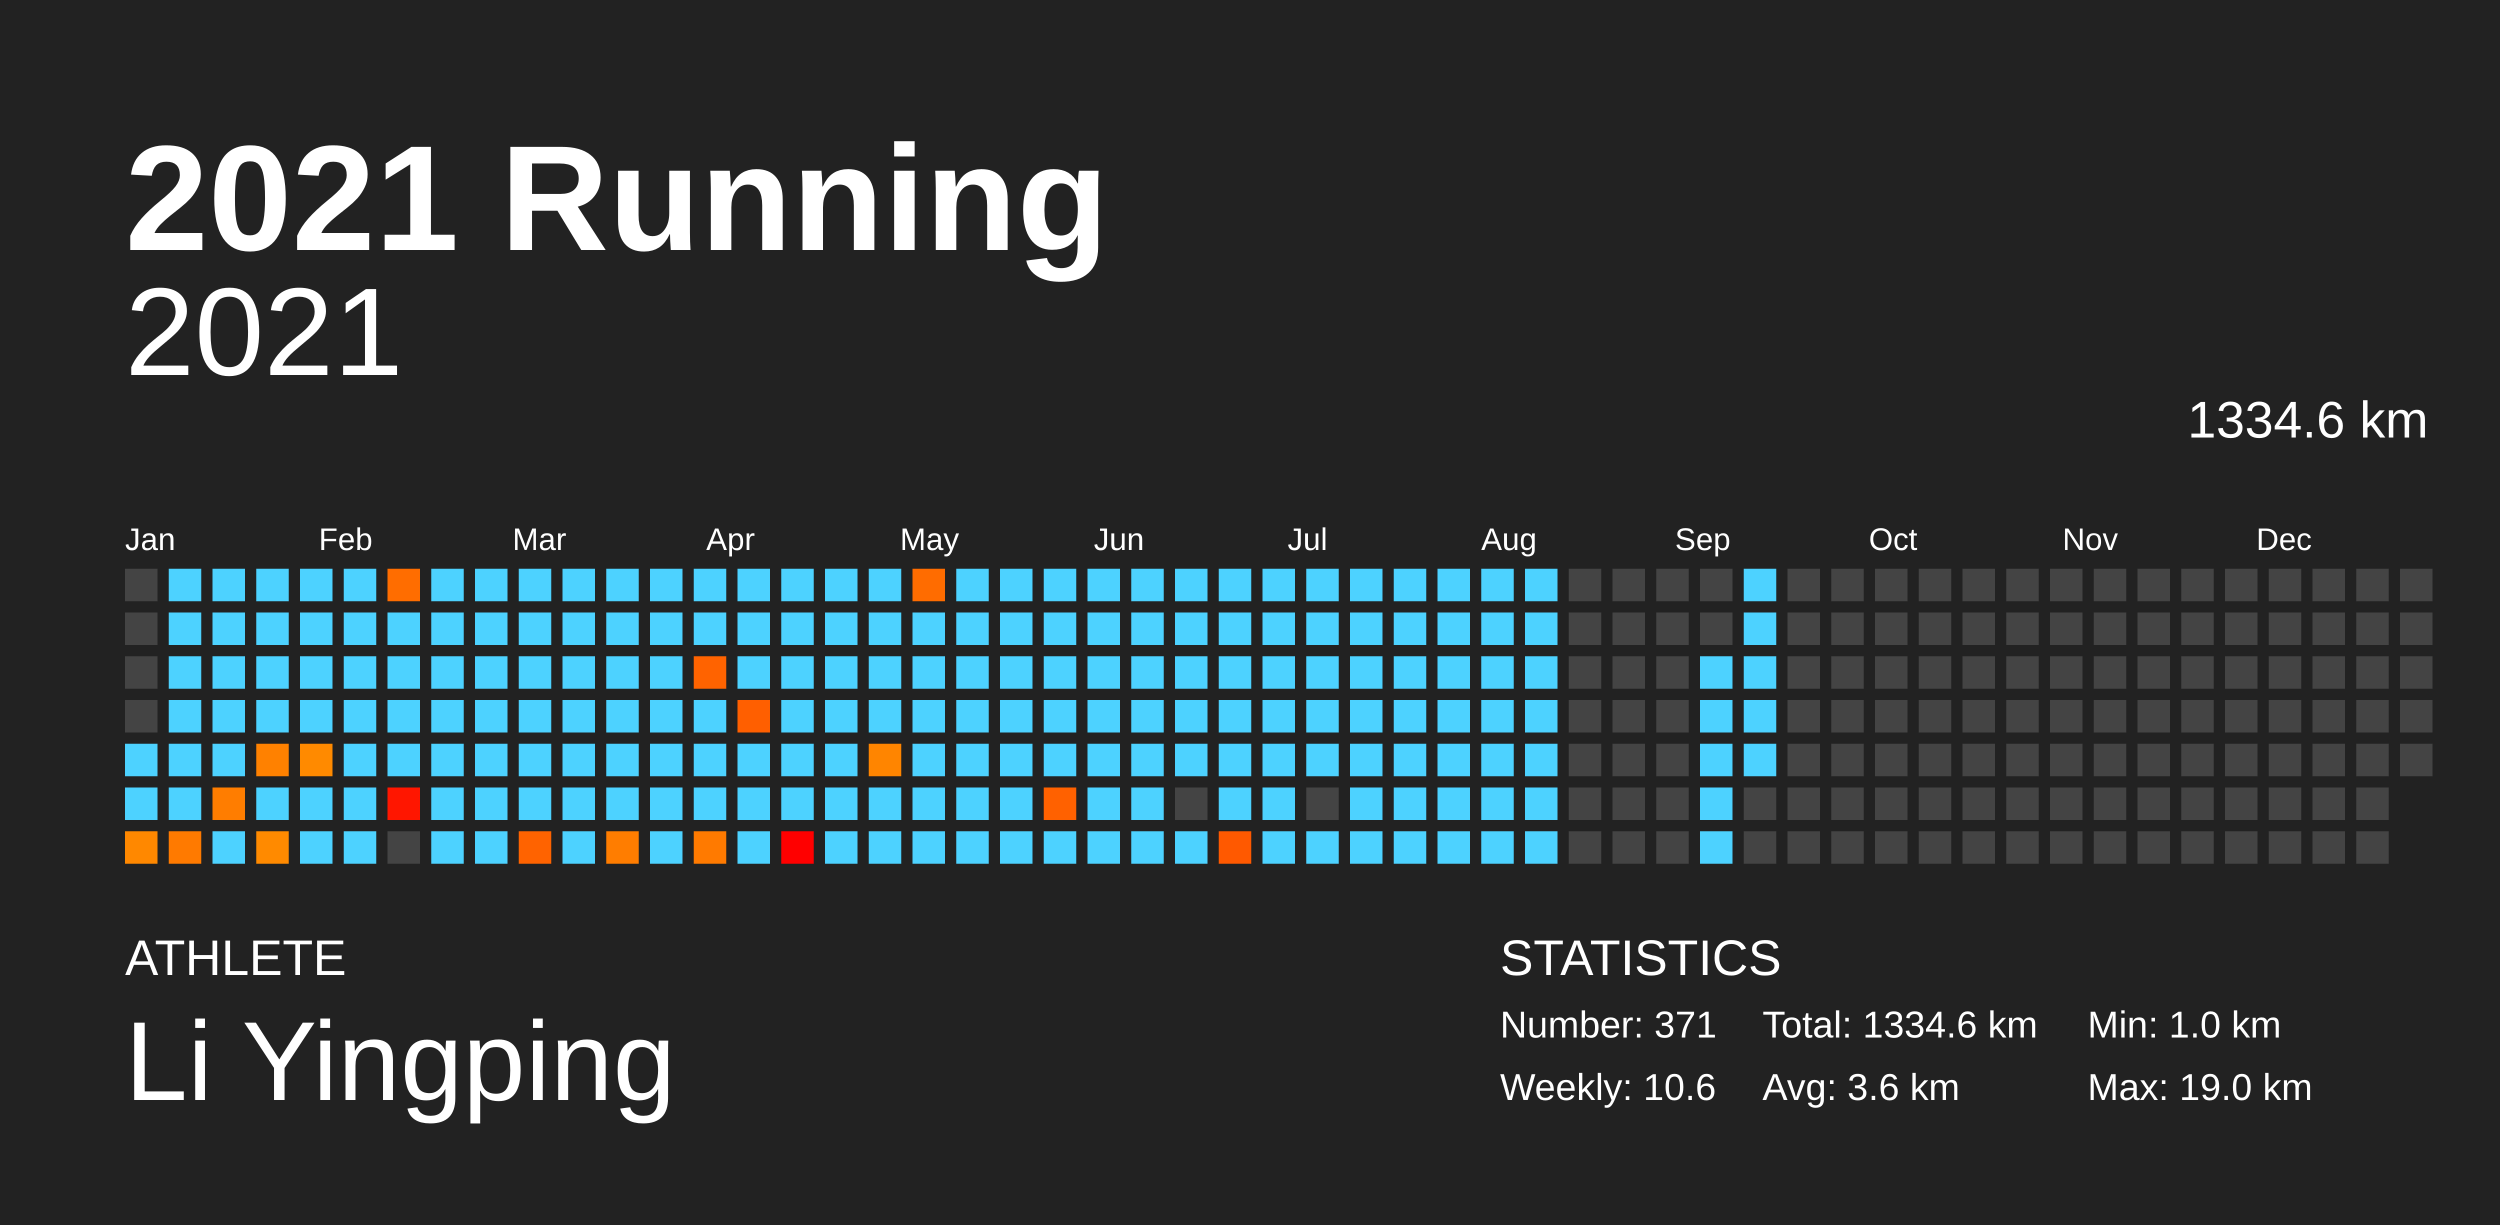
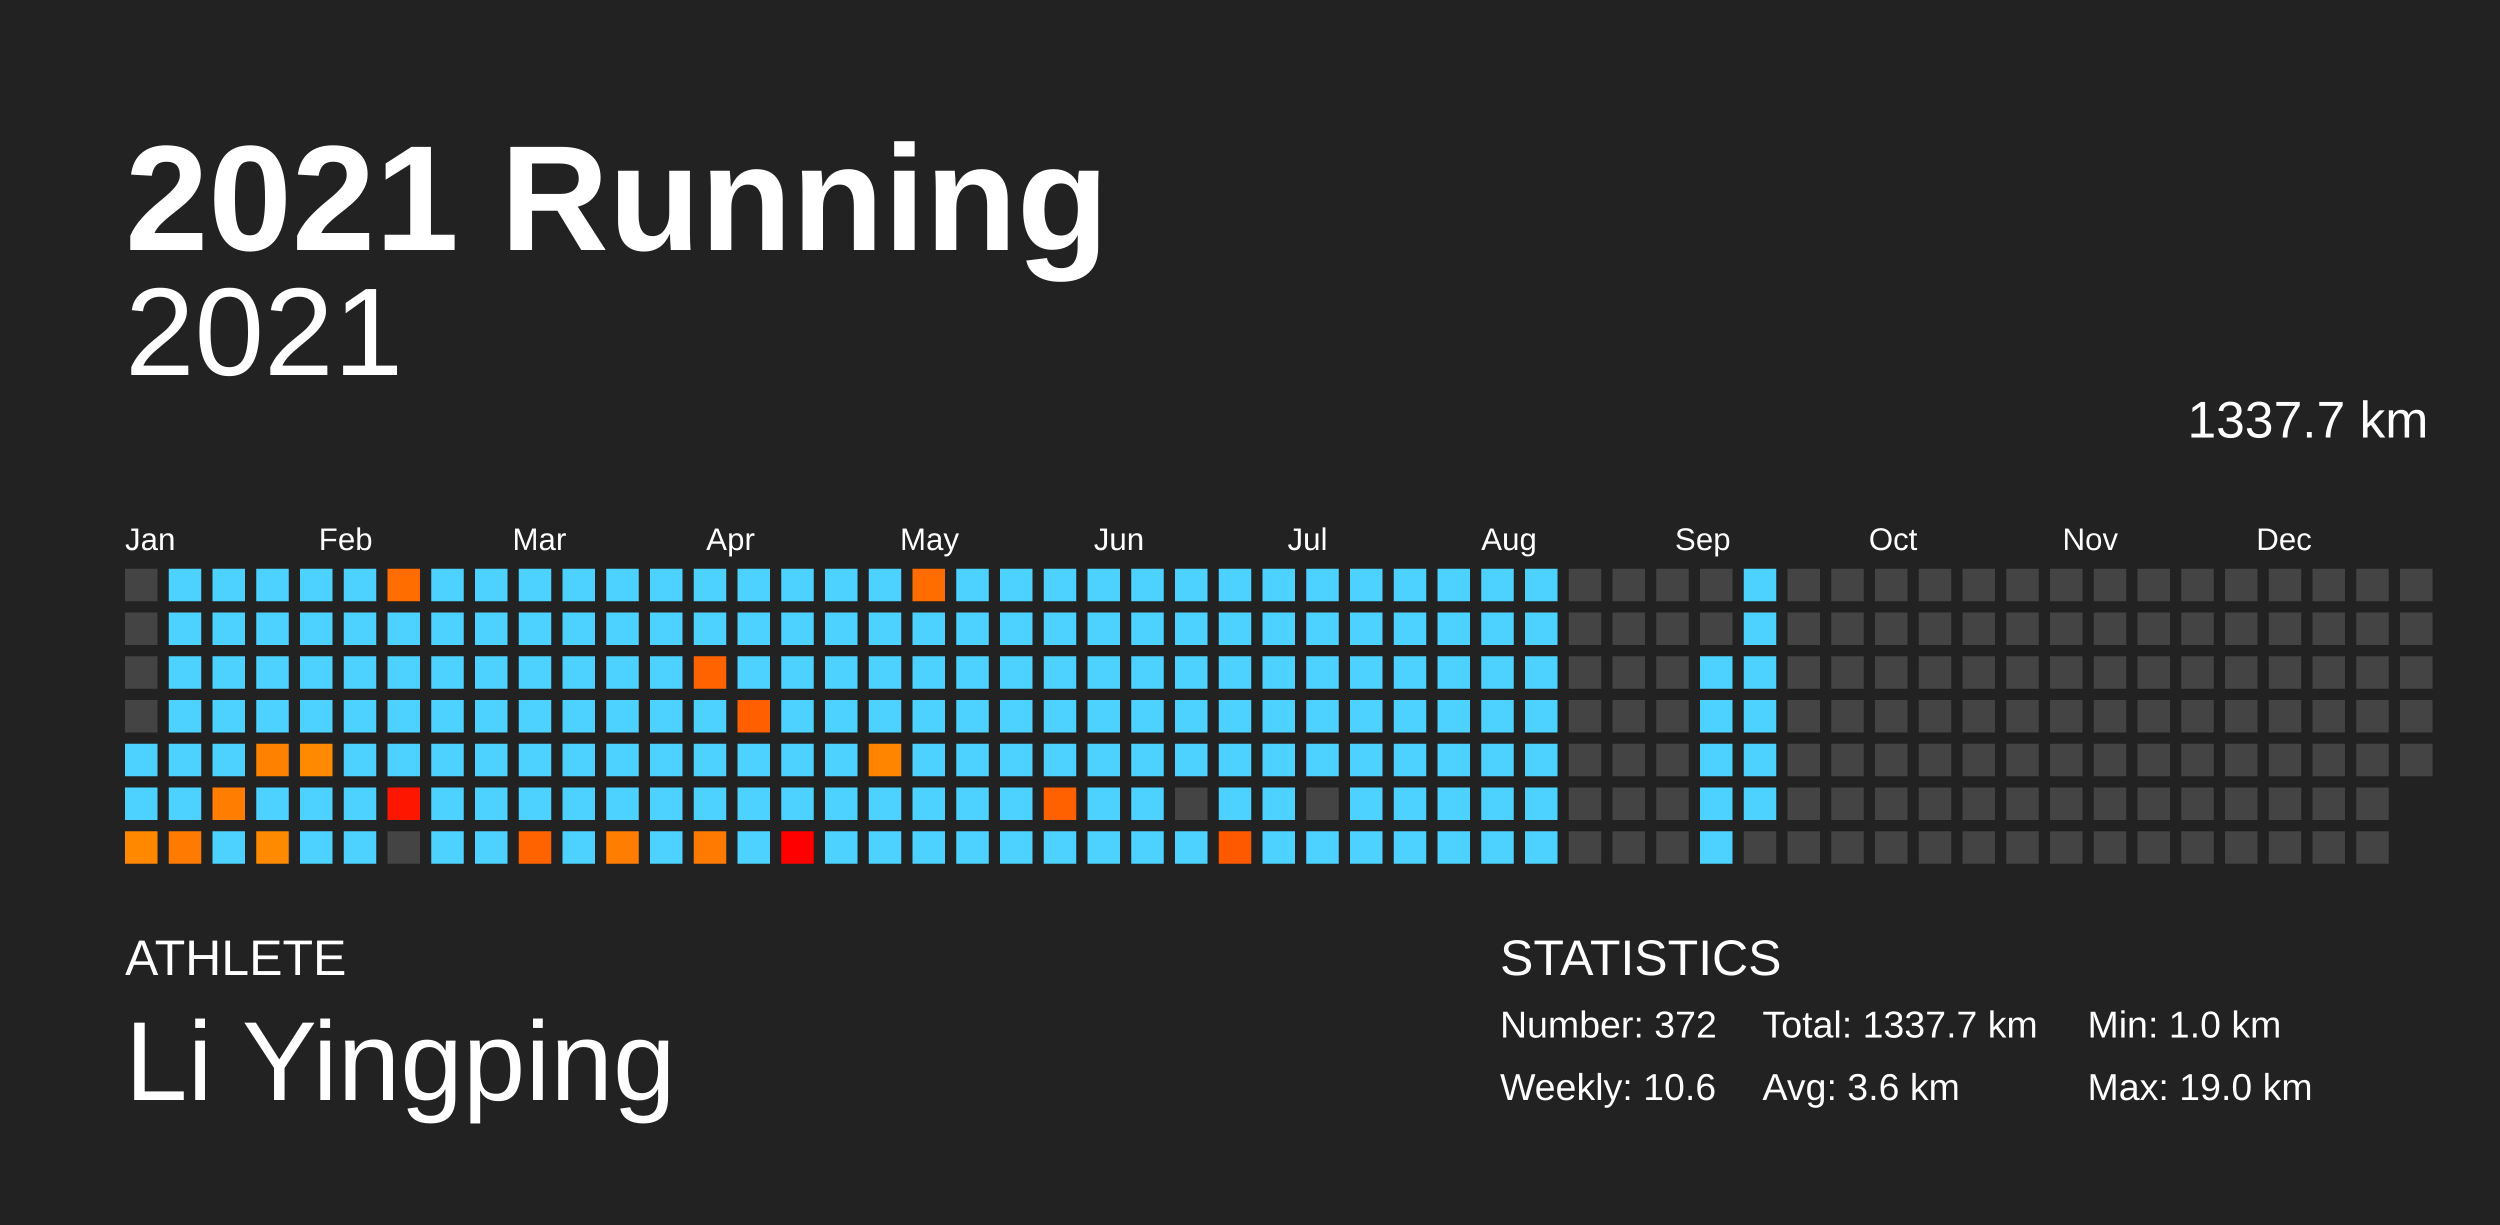
<svg xmlns="http://www.w3.org/2000/svg" baseProfile="full" height="98mm" version="1.1" viewBox="0,0,200,98" width="200mm">
  <defs />
  <rect fill="#222222" height="98" width="200" x="0" y="0" />
  <text fill="#FFFFFF" style="font-size:12px; font-family:Arial; font-weight:bold;" x="10" y="20">2021 Running</text>
  <text fill="#FFFFFF" style="font-size:4px; font-family:Arial" x="10" y="78">ATHLETE</text>
  <text fill="#FFFFFF" style="font-size:9px; font-family:Arial" x="10" y="88">Li Yingping</text>
  <text fill="#FFFFFF" style="font-size:4px; font-family:Arial" x="120" y="78">STATISTICS</text>
-   <text fill="#FFFFFF" style="font-size:3px; font-family:Arial" x="120" y="83">Number: 371</text>
+   <text fill="#FFFFFF" style="font-size:3px; font-family:Arial" x="120" y="83">Number: 372</text>
  <text fill="#FFFFFF" style="font-size:3px; font-family:Arial" x="120" y="88">Weekly: 10.6</text>
-   <text fill="#FFFFFF" style="font-size:3px; font-family:Arial" x="141" y="83">Total: 1334.6 km</text>
+   <text fill="#FFFFFF" style="font-size:3px; font-family:Arial" x="141" y="83">Total: 1337.7 km</text>
  <text fill="#FFFFFF" style="font-size:3px; font-family:Arial" x="141" y="88">Avg: 3.6 km</text>
  <text fill="#FFFFFF" style="font-size:3px; font-family:Arial" x="167" y="83">Min: 1.0 km</text>
  <text fill="#FFFFFF" style="font-size:3px; font-family:Arial" x="167" y="88">Max: 19.0 km</text>
  <text alignment-baseline="hanging" fill="#FFFFFF" style="font-size:10.0px; font-family:Arial;" x="10" y="30">2021</text>
-   <text alignment-baseline="hanging" fill="#FFFFFF" style="font-size:4.125px; font-family:Arial;" x="175" y="35">1334.6 km</text>
+   <text alignment-baseline="hanging" fill="#FFFFFF" style="font-size:4.125px; font-family:Arial;" x="175" y="35">1337.7 km</text>
  <text fill="#FFFFFF" style="font-size:2.5px; font-family:Arial" x="10.0" y="44">Jan</text>
  <text fill="#FFFFFF" style="font-size:2.5px; font-family:Arial" x="25.5" y="44">Feb</text>
  <text fill="#FFFFFF" style="font-size:2.5px; font-family:Arial" x="41.0" y="44">Mar</text>
  <text fill="#FFFFFF" style="font-size:2.5px; font-family:Arial" x="56.5" y="44">Apr</text>
  <text fill="#FFFFFF" style="font-size:2.5px; font-family:Arial" x="72.0" y="44">May</text>
  <text fill="#FFFFFF" style="font-size:2.5px; font-family:Arial" x="87.5" y="44">Jun</text>
  <text fill="#FFFFFF" style="font-size:2.5px; font-family:Arial" x="103.0" y="44">Jul</text>
  <text fill="#FFFFFF" style="font-size:2.5px; font-family:Arial" x="118.5" y="44">Aug</text>
  <text fill="#FFFFFF" style="font-size:2.5px; font-family:Arial" x="134.0" y="44">Sep</text>
  <text fill="#FFFFFF" style="font-size:2.5px; font-family:Arial" x="149.5" y="44">Oct</text>
  <text fill="#FFFFFF" style="font-size:2.5px; font-family:Arial" x="165.0" y="44">Nov</text>
  <text fill="#FFFFFF" style="font-size:2.5px; font-family:Arial" x="180.5" y="44">Dec</text>
  <rect fill="#444444" height="2.6" width="2.6" x="10.0" y="45.5" />
  <rect fill="#444444" height="2.6" width="2.6" x="10.0" y="49.0" />
  <rect fill="#444444" height="2.6" width="2.6" x="10.0" y="52.5" />
  <rect fill="#444444" height="2.6" width="2.6" x="10.0" y="56.0" />
  <rect fill="#4dd2ff" height="2.6" width="2.6" x="10.0" y="59.5" />
  <rect fill="#4dd2ff" height="2.6" width="2.6" x="10.0" y="63.0" />
  <rect fill="#ff8800" height="2.6" width="2.6" x="10.0" y="66.5" />
  <rect fill="#4dd2ff" height="2.6" width="2.6" x="13.5" y="45.5" />
  <rect fill="#4dd2ff" height="2.6" width="2.6" x="13.5" y="49.0" />
  <rect fill="#4dd2ff" height="2.6" width="2.6" x="13.5" y="52.5" />
  <rect fill="#4dd2ff" height="2.6" width="2.6" x="13.5" y="56.0" />
  <rect fill="#4dd2ff" height="2.6" width="2.6" x="13.5" y="59.5" />
  <rect fill="#4dd2ff" height="2.6" width="2.6" x="13.5" y="63.0" />
  <rect fill="#ff7a00" height="2.6" width="2.6" x="13.5" y="66.5" />
  <rect fill="#4dd2ff" height="2.6" width="2.6" x="17.0" y="45.5" />
  <rect fill="#4dd2ff" height="2.6" width="2.6" x="17.0" y="49.0" />
  <rect fill="#4dd2ff" height="2.6" width="2.6" x="17.0" y="52.5" />
  <rect fill="#4dd2ff" height="2.6" width="2.6" x="17.0" y="56.0" />
  <rect fill="#4dd2ff" height="2.6" width="2.6" x="17.0" y="59.5" />
  <rect fill="#ff7d00" height="2.6" width="2.6" x="17.0" y="63.0" />
  <rect fill="#4dd2ff" height="2.6" width="2.6" x="17.0" y="66.5" />
  <rect fill="#4dd2ff" height="2.6" width="2.6" x="20.5" y="45.5" />
  <rect fill="#4dd2ff" height="2.6" width="2.6" x="20.5" y="49.0" />
  <rect fill="#4dd2ff" height="2.6" width="2.6" x="20.5" y="52.5" />
  <rect fill="#4dd2ff" height="2.6" width="2.6" x="20.5" y="56.0" />
  <rect fill="#ff8100" height="2.6" width="2.6" x="20.5" y="59.5" />
  <rect fill="#4dd2ff" height="2.6" width="2.6" x="20.5" y="63.0" />
  <rect fill="#ff8a00" height="2.6" width="2.6" x="20.5" y="66.5" />
  <rect fill="#4dd2ff" height="2.6" width="2.6" x="24.0" y="45.5" />
  <rect fill="#4dd2ff" height="2.6" width="2.6" x="24.0" y="49.0" />
  <rect fill="#4dd2ff" height="2.6" width="2.6" x="24.0" y="52.5" />
  <rect fill="#4dd2ff" height="2.6" width="2.6" x="24.0" y="56.0" />
  <rect fill="#ff8a00" height="2.6" width="2.6" x="24.0" y="59.5" />
  <rect fill="#4dd2ff" height="2.6" width="2.6" x="24.0" y="63.0" />
  <rect fill="#4dd2ff" height="2.6" width="2.6" x="24.0" y="66.5" />
  <rect fill="#4dd2ff" height="2.6" width="2.6" x="27.5" y="45.5" />
  <rect fill="#4dd2ff" height="2.6" width="2.6" x="27.5" y="49.0" />
  <rect fill="#4dd2ff" height="2.6" width="2.6" x="27.5" y="52.5" />
  <rect fill="#4dd2ff" height="2.6" width="2.6" x="27.5" y="56.0" />
  <rect fill="#4dd2ff" height="2.6" width="2.6" x="27.5" y="59.5" />
  <rect fill="#4dd2ff" height="2.6" width="2.6" x="27.5" y="63.0" />
  <rect fill="#4dd2ff" height="2.6" width="2.6" x="27.5" y="66.5" />
  <rect fill="#ff6d00" height="2.6" width="2.6" x="31.0" y="45.5" />
  <rect fill="#4dd2ff" height="2.6" width="2.6" x="31.0" y="49.0" />
  <rect fill="#4dd2ff" height="2.6" width="2.6" x="31.0" y="52.5" />
  <rect fill="#4dd2ff" height="2.6" width="2.6" x="31.0" y="56.0" />
  <rect fill="#4dd2ff" height="2.6" width="2.6" x="31.0" y="59.5" />
  <rect fill="#ff1600" height="2.6" width="2.6" x="31.0" y="63.0" />
  <rect fill="#444444" height="2.6" width="2.6" x="31.0" y="66.5" />
  <rect fill="#4dd2ff" height="2.6" width="2.6" x="34.5" y="45.5" />
  <rect fill="#4dd2ff" height="2.6" width="2.6" x="34.5" y="49.0" />
  <rect fill="#4dd2ff" height="2.6" width="2.6" x="34.5" y="52.5" />
  <rect fill="#4dd2ff" height="2.6" width="2.6" x="34.5" y="56.0" />
  <rect fill="#4dd2ff" height="2.6" width="2.6" x="34.5" y="59.5" />
  <rect fill="#4dd2ff" height="2.6" width="2.6" x="34.5" y="63.0" />
  <rect fill="#4dd2ff" height="2.6" width="2.6" x="34.5" y="66.5" />
  <rect fill="#4dd2ff" height="2.6" width="2.6" x="38.0" y="45.5" />
  <rect fill="#4dd2ff" height="2.6" width="2.6" x="38.0" y="49.0" />
  <rect fill="#4dd2ff" height="2.6" width="2.6" x="38.0" y="52.5" />
  <rect fill="#4dd2ff" height="2.6" width="2.6" x="38.0" y="56.0" />
  <rect fill="#4dd2ff" height="2.6" width="2.6" x="38.0" y="59.5" />
  <rect fill="#4dd2ff" height="2.6" width="2.6" x="38.0" y="63.0" />
  <rect fill="#4dd2ff" height="2.6" width="2.6" x="38.0" y="66.5" />
  <rect fill="#4dd2ff" height="2.6" width="2.6" x="41.5" y="45.5" />
  <rect fill="#4dd2ff" height="2.6" width="2.6" x="41.5" y="49.0" />
  <rect fill="#4dd2ff" height="2.6" width="2.6" x="41.5" y="52.5" />
  <rect fill="#4dd2ff" height="2.6" width="2.6" x="41.5" y="56.0" />
  <rect fill="#4dd2ff" height="2.6" width="2.6" x="41.5" y="59.5" />
  <rect fill="#4dd2ff" height="2.6" width="2.6" x="41.5" y="63.0" />
  <rect fill="#ff6300" height="2.6" width="2.6" x="41.5" y="66.5" />
  <rect fill="#4dd2ff" height="2.6" width="2.6" x="45.0" y="45.5" />
  <rect fill="#4dd2ff" height="2.6" width="2.6" x="45.0" y="49.0" />
  <rect fill="#4dd2ff" height="2.6" width="2.6" x="45.0" y="52.5" />
  <rect fill="#4dd2ff" height="2.6" width="2.6" x="45.0" y="56.0" />
  <rect fill="#4dd2ff" height="2.6" width="2.6" x="45.0" y="59.5" />
  <rect fill="#4dd2ff" height="2.6" width="2.6" x="45.0" y="63.0" />
  <rect fill="#4dd2ff" height="2.6" width="2.6" x="45.0" y="66.5" />
  <rect fill="#4dd2ff" height="2.6" width="2.6" x="48.5" y="45.5" />
  <rect fill="#4dd2ff" height="2.6" width="2.6" x="48.5" y="49.0" />
  <rect fill="#4dd2ff" height="2.6" width="2.6" x="48.5" y="52.5" />
  <rect fill="#4dd2ff" height="2.6" width="2.6" x="48.5" y="56.0" />
  <rect fill="#4dd2ff" height="2.6" width="2.6" x="48.5" y="59.5" />
  <rect fill="#4dd2ff" height="2.6" width="2.6" x="48.5" y="63.0" />
  <rect fill="#ff7d00" height="2.6" width="2.6" x="48.5" y="66.5" />
  <rect fill="#4dd2ff" height="2.6" width="2.6" x="52.0" y="45.5" />
  <rect fill="#4dd2ff" height="2.6" width="2.6" x="52.0" y="49.0" />
  <rect fill="#4dd2ff" height="2.6" width="2.6" x="52.0" y="52.5" />
  <rect fill="#4dd2ff" height="2.6" width="2.6" x="52.0" y="56.0" />
  <rect fill="#4dd2ff" height="2.6" width="2.6" x="52.0" y="59.5" />
  <rect fill="#4dd2ff" height="2.6" width="2.6" x="52.0" y="63.0" />
  <rect fill="#4dd2ff" height="2.6" width="2.6" x="52.0" y="66.5" />
  <rect fill="#4dd2ff" height="2.6" width="2.6" x="55.5" y="45.5" />
  <rect fill="#4dd2ff" height="2.6" width="2.6" x="55.5" y="49.0" />
  <rect fill="#ff6300" height="2.6" width="2.6" x="55.5" y="52.5" />
  <rect fill="#4dd2ff" height="2.6" width="2.6" x="55.5" y="56.0" />
  <rect fill="#4dd2ff" height="2.6" width="2.6" x="55.5" y="59.5" />
  <rect fill="#4dd2ff" height="2.6" width="2.6" x="55.5" y="63.0" />
  <rect fill="#ff7a00" height="2.6" width="2.6" x="55.5" y="66.5" />
  <rect fill="#4dd2ff" height="2.6" width="2.6" x="59.0" y="45.5" />
  <rect fill="#4dd2ff" height="2.6" width="2.6" x="59.0" y="49.0" />
  <rect fill="#4dd2ff" height="2.6" width="2.6" x="59.0" y="52.5" />
  <rect fill="#ff5f00" height="2.6" width="2.6" x="59.0" y="56.0" />
  <rect fill="#4dd2ff" height="2.6" width="2.6" x="59.0" y="59.5" />
  <rect fill="#4dd2ff" height="2.6" width="2.6" x="59.0" y="63.0" />
  <rect fill="#4dd2ff" height="2.6" width="2.6" x="59.0" y="66.5" />
  <rect fill="#4dd2ff" height="2.6" width="2.6" x="62.5" y="45.5" />
  <rect fill="#4dd2ff" height="2.6" width="2.6" x="62.5" y="49.0" />
  <rect fill="#4dd2ff" height="2.6" width="2.6" x="62.5" y="52.5" />
  <rect fill="#4dd2ff" height="2.6" width="2.6" x="62.5" y="56.0" />
  <rect fill="#4dd2ff" height="2.6" width="2.6" x="62.5" y="59.5" />
  <rect fill="#4dd2ff" height="2.6" width="2.6" x="62.5" y="63.0" />
  <rect fill="red" height="2.6" width="2.6" x="62.5" y="66.5" />
  <rect fill="#4dd2ff" height="2.6" width="2.6" x="66.0" y="45.5" />
  <rect fill="#4dd2ff" height="2.6" width="2.6" x="66.0" y="49.0" />
  <rect fill="#4dd2ff" height="2.6" width="2.6" x="66.0" y="52.5" />
  <rect fill="#4dd2ff" height="2.6" width="2.6" x="66.0" y="56.0" />
  <rect fill="#4dd2ff" height="2.6" width="2.6" x="66.0" y="59.5" />
  <rect fill="#4dd2ff" height="2.6" width="2.6" x="66.0" y="63.0" />
  <rect fill="#4dd2ff" height="2.6" width="2.6" x="66.0" y="66.5" />
  <rect fill="#4dd2ff" height="2.6" width="2.6" x="69.5" y="45.5" />
  <rect fill="#4dd2ff" height="2.6" width="2.6" x="69.5" y="49.0" />
  <rect fill="#4dd2ff" height="2.6" width="2.6" x="69.5" y="52.5" />
  <rect fill="#4dd2ff" height="2.6" width="2.6" x="69.5" y="56.0" />
  <rect fill="#ff8500" height="2.6" width="2.6" x="69.5" y="59.5" />
  <rect fill="#4dd2ff" height="2.6" width="2.6" x="69.5" y="63.0" />
  <rect fill="#4dd2ff" height="2.6" width="2.6" x="69.5" y="66.5" />
  <rect fill="#ff6c00" height="2.6" width="2.6" x="73.0" y="45.5" />
  <rect fill="#4dd2ff" height="2.6" width="2.6" x="73.0" y="49.0" />
  <rect fill="#4dd2ff" height="2.6" width="2.6" x="73.0" y="52.5" />
  <rect fill="#4dd2ff" height="2.6" width="2.6" x="73.0" y="56.0" />
  <rect fill="#4dd2ff" height="2.6" width="2.6" x="73.0" y="59.5" />
  <rect fill="#4dd2ff" height="2.6" width="2.6" x="73.0" y="63.0" />
  <rect fill="#4dd2ff" height="2.6" width="2.6" x="73.0" y="66.5" />
  <rect fill="#4dd2ff" height="2.6" width="2.6" x="76.5" y="45.5" />
  <rect fill="#4dd2ff" height="2.6" width="2.6" x="76.5" y="49.0" />
  <rect fill="#4dd2ff" height="2.6" width="2.6" x="76.5" y="52.5" />
  <rect fill="#4dd2ff" height="2.6" width="2.6" x="76.5" y="56.0" />
  <rect fill="#4dd2ff" height="2.6" width="2.6" x="76.5" y="59.5" />
  <rect fill="#4dd2ff" height="2.6" width="2.6" x="76.5" y="63.0" />
  <rect fill="#4dd2ff" height="2.6" width="2.6" x="76.5" y="66.5" />
  <rect fill="#4dd2ff" height="2.6" width="2.6" x="80.0" y="45.5" />
  <rect fill="#4dd2ff" height="2.6" width="2.6" x="80.0" y="49.0" />
  <rect fill="#4dd2ff" height="2.6" width="2.6" x="80.0" y="52.5" />
  <rect fill="#4dd2ff" height="2.6" width="2.6" x="80.0" y="56.0" />
  <rect fill="#4dd2ff" height="2.6" width="2.6" x="80.0" y="59.5" />
  <rect fill="#4dd2ff" height="2.6" width="2.6" x="80.0" y="63.0" />
  <rect fill="#4dd2ff" height="2.6" width="2.6" x="80.0" y="66.5" />
  <rect fill="#4dd2ff" height="2.6" width="2.6" x="83.5" y="45.5" />
  <rect fill="#4dd2ff" height="2.6" width="2.6" x="83.5" y="49.0" />
  <rect fill="#4dd2ff" height="2.6" width="2.6" x="83.5" y="52.5" />
  <rect fill="#4dd2ff" height="2.6" width="2.6" x="83.5" y="56.0" />
  <rect fill="#4dd2ff" height="2.6" width="2.6" x="83.5" y="59.5" />
  <rect fill="#ff6100" height="2.6" width="2.6" x="83.5" y="63.0" />
  <rect fill="#4dd2ff" height="2.6" width="2.6" x="83.5" y="66.5" />
  <rect fill="#4dd2ff" height="2.6" width="2.6" x="87.0" y="45.5" />
  <rect fill="#4dd2ff" height="2.6" width="2.6" x="87.0" y="49.0" />
  <rect fill="#4dd2ff" height="2.6" width="2.6" x="87.0" y="52.5" />
  <rect fill="#4dd2ff" height="2.6" width="2.6" x="87.0" y="56.0" />
  <rect fill="#4dd2ff" height="2.6" width="2.6" x="87.0" y="59.5" />
  <rect fill="#4dd2ff" height="2.6" width="2.6" x="87.0" y="63.0" />
  <rect fill="#4dd2ff" height="2.6" width="2.6" x="87.0" y="66.5" />
  <rect fill="#4dd2ff" height="2.6" width="2.6" x="90.5" y="45.5" />
  <rect fill="#4dd2ff" height="2.6" width="2.6" x="90.5" y="49.0" />
  <rect fill="#4dd2ff" height="2.6" width="2.6" x="90.5" y="52.5" />
  <rect fill="#4dd2ff" height="2.6" width="2.6" x="90.5" y="56.0" />
  <rect fill="#4dd2ff" height="2.6" width="2.6" x="90.5" y="59.5" />
  <rect fill="#4dd2ff" height="2.6" width="2.6" x="90.5" y="63.0" />
  <rect fill="#4dd2ff" height="2.6" width="2.6" x="90.5" y="66.5" />
  <rect fill="#4dd2ff" height="2.6" width="2.6" x="94.0" y="45.5" />
  <rect fill="#4dd2ff" height="2.6" width="2.6" x="94.0" y="49.0" />
  <rect fill="#4dd2ff" height="2.6" width="2.6" x="94.0" y="52.5" />
  <rect fill="#4dd2ff" height="2.6" width="2.6" x="94.0" y="56.0" />
  <rect fill="#4dd2ff" height="2.6" width="2.6" x="94.0" y="59.5" />
  <rect fill="#444444" height="2.6" width="2.6" x="94.0" y="63.0" />
  <rect fill="#4dd2ff" height="2.6" width="2.6" x="94.0" y="66.5" />
  <rect fill="#4dd2ff" height="2.6" width="2.6" x="97.5" y="45.5" />
  <rect fill="#4dd2ff" height="2.6" width="2.6" x="97.5" y="49.0" />
  <rect fill="#4dd2ff" height="2.6" width="2.6" x="97.5" y="52.5" />
  <rect fill="#4dd2ff" height="2.6" width="2.6" x="97.5" y="56.0" />
  <rect fill="#4dd2ff" height="2.6" width="2.6" x="97.5" y="59.5" />
  <rect fill="#4dd2ff" height="2.6" width="2.6" x="97.5" y="63.0" />
  <rect fill="#ff5900" height="2.6" width="2.6" x="97.5" y="66.5" />
  <rect fill="#4dd2ff" height="2.6" width="2.6" x="101.0" y="45.5" />
  <rect fill="#4dd2ff" height="2.6" width="2.6" x="101.0" y="49.0" />
  <rect fill="#4dd2ff" height="2.6" width="2.6" x="101.0" y="52.5" />
  <rect fill="#4dd2ff" height="2.6" width="2.6" x="101.0" y="56.0" />
  <rect fill="#4dd2ff" height="2.6" width="2.6" x="101.0" y="59.5" />
  <rect fill="#4dd2ff" height="2.6" width="2.6" x="101.0" y="63.0" />
  <rect fill="#4dd2ff" height="2.6" width="2.6" x="101.0" y="66.5" />
  <rect fill="#4dd2ff" height="2.6" width="2.6" x="104.5" y="45.5" />
  <rect fill="#4dd2ff" height="2.6" width="2.6" x="104.5" y="49.0" />
  <rect fill="#4dd2ff" height="2.6" width="2.6" x="104.5" y="52.5" />
  <rect fill="#4dd2ff" height="2.6" width="2.6" x="104.5" y="56.0" />
  <rect fill="#4dd2ff" height="2.6" width="2.6" x="104.5" y="59.5" />
  <rect fill="#444444" height="2.6" width="2.6" x="104.5" y="63.0" />
  <rect fill="#4dd2ff" height="2.6" width="2.6" x="104.5" y="66.5" />
  <rect fill="#4dd2ff" height="2.6" width="2.6" x="108.0" y="45.5" />
  <rect fill="#4dd2ff" height="2.6" width="2.6" x="108.0" y="49.0" />
  <rect fill="#4dd2ff" height="2.6" width="2.6" x="108.0" y="52.5" />
  <rect fill="#4dd2ff" height="2.6" width="2.6" x="108.0" y="56.0" />
  <rect fill="#4dd2ff" height="2.6" width="2.6" x="108.0" y="59.5" />
  <rect fill="#4dd2ff" height="2.6" width="2.6" x="108.0" y="63.0" />
  <rect fill="#4dd2ff" height="2.6" width="2.6" x="108.0" y="66.5" />
  <rect fill="#4dd2ff" height="2.6" width="2.6" x="111.5" y="45.5" />
  <rect fill="#4dd2ff" height="2.6" width="2.6" x="111.5" y="49.0" />
  <rect fill="#4dd2ff" height="2.6" width="2.6" x="111.5" y="52.5" />
  <rect fill="#4dd2ff" height="2.6" width="2.6" x="111.5" y="56.0" />
  <rect fill="#4dd2ff" height="2.6" width="2.6" x="111.5" y="59.5" />
  <rect fill="#4dd2ff" height="2.6" width="2.6" x="111.5" y="63.0" />
  <rect fill="#4dd2ff" height="2.6" width="2.6" x="111.5" y="66.5" />
  <rect fill="#4dd2ff" height="2.6" width="2.6" x="115.0" y="45.5" />
  <rect fill="#4dd2ff" height="2.6" width="2.6" x="115.0" y="49.0" />
  <rect fill="#4dd2ff" height="2.6" width="2.6" x="115.0" y="52.5" />
  <rect fill="#4dd2ff" height="2.6" width="2.6" x="115.0" y="56.0" />
  <rect fill="#4dd2ff" height="2.6" width="2.6" x="115.0" y="59.5" />
  <rect fill="#4dd2ff" height="2.6" width="2.6" x="115.0" y="63.0" />
  <rect fill="#4dd2ff" height="2.6" width="2.6" x="115.0" y="66.5" />
  <rect fill="#4dd2ff" height="2.6" width="2.6" x="118.5" y="45.5" />
  <rect fill="#4dd2ff" height="2.6" width="2.6" x="118.5" y="49.0" />
  <rect fill="#4dd2ff" height="2.6" width="2.6" x="118.5" y="52.5" />
  <rect fill="#4dd2ff" height="2.6" width="2.6" x="118.5" y="56.0" />
  <rect fill="#4dd2ff" height="2.6" width="2.6" x="118.5" y="59.5" />
  <rect fill="#4dd2ff" height="2.6" width="2.6" x="118.5" y="63.0" />
  <rect fill="#4dd2ff" height="2.6" width="2.6" x="118.5" y="66.5" />
  <rect fill="#4dd2ff" height="2.6" width="2.6" x="122.0" y="45.5" />
  <rect fill="#4dd2ff" height="2.6" width="2.6" x="122.0" y="49.0" />
  <rect fill="#4dd2ff" height="2.6" width="2.6" x="122.0" y="52.5" />
  <rect fill="#4dd2ff" height="2.6" width="2.6" x="122.0" y="56.0" />
  <rect fill="#4dd2ff" height="2.6" width="2.6" x="122.0" y="59.5" />
  <rect fill="#4dd2ff" height="2.6" width="2.6" x="122.0" y="63.0" />
  <rect fill="#4dd2ff" height="2.6" width="2.6" x="122.0" y="66.5" />
  <rect fill="#444444" height="2.6" width="2.6" x="125.5" y="45.5" />
  <rect fill="#444444" height="2.6" width="2.6" x="125.5" y="49.0" />
  <rect fill="#444444" height="2.6" width="2.6" x="125.5" y="52.5" />
  <rect fill="#444444" height="2.6" width="2.6" x="125.5" y="56.0" />
  <rect fill="#444444" height="2.6" width="2.6" x="125.5" y="59.5" />
  <rect fill="#444444" height="2.6" width="2.6" x="125.5" y="63.0" />
  <rect fill="#444444" height="2.6" width="2.6" x="125.5" y="66.5" />
  <rect fill="#444444" height="2.6" width="2.6" x="129.0" y="45.5" />
  <rect fill="#444444" height="2.6" width="2.6" x="129.0" y="49.0" />
  <rect fill="#444444" height="2.6" width="2.6" x="129.0" y="52.5" />
  <rect fill="#444444" height="2.6" width="2.6" x="129.0" y="56.0" />
  <rect fill="#444444" height="2.6" width="2.6" x="129.0" y="59.5" />
  <rect fill="#444444" height="2.6" width="2.6" x="129.0" y="63.0" />
  <rect fill="#444444" height="2.6" width="2.6" x="129.0" y="66.5" />
  <rect fill="#444444" height="2.6" width="2.6" x="132.5" y="45.5" />
  <rect fill="#444444" height="2.6" width="2.6" x="132.5" y="49.0" />
  <rect fill="#444444" height="2.6" width="2.6" x="132.5" y="52.5" />
  <rect fill="#444444" height="2.6" width="2.6" x="132.5" y="56.0" />
  <rect fill="#444444" height="2.6" width="2.6" x="132.5" y="59.5" />
  <rect fill="#444444" height="2.6" width="2.6" x="132.5" y="63.0" />
  <rect fill="#444444" height="2.6" width="2.6" x="132.5" y="66.5" />
  <rect fill="#444444" height="2.6" width="2.6" x="136.0" y="45.5" />
  <rect fill="#444444" height="2.6" width="2.6" x="136.0" y="49.0" />
  <rect fill="#4dd2ff" height="2.6" width="2.6" x="136.0" y="52.5" />
  <rect fill="#4dd2ff" height="2.6" width="2.6" x="136.0" y="56.0" />
  <rect fill="#4dd2ff" height="2.6" width="2.6" x="136.0" y="59.5" />
  <rect fill="#4dd2ff" height="2.6" width="2.6" x="136.0" y="63.0" />
  <rect fill="#4dd2ff" height="2.6" width="2.6" x="136.0" y="66.5" />
  <rect fill="#4dd2ff" height="2.6" width="2.6" x="139.5" y="45.5" />
  <rect fill="#4dd2ff" height="2.6" width="2.6" x="139.5" y="49.0" />
  <rect fill="#4dd2ff" height="2.6" width="2.6" x="139.5" y="52.5" />
  <rect fill="#4dd2ff" height="2.6" width="2.6" x="139.5" y="56.0" />
  <rect fill="#4dd2ff" height="2.6" width="2.6" x="139.5" y="59.5" />
-   <rect fill="#444444" height="2.6" width="2.6" x="139.5" y="63.0" />
+   <rect fill="#4dd2ff" height="2.6" width="2.6" x="139.5" y="63.0" />
  <rect fill="#444444" height="2.6" width="2.6" x="139.5" y="66.5" />
  <rect fill="#444444" height="2.6" width="2.6" x="143.0" y="45.5" />
  <rect fill="#444444" height="2.6" width="2.6" x="143.0" y="49.0" />
  <rect fill="#444444" height="2.6" width="2.6" x="143.0" y="52.5" />
  <rect fill="#444444" height="2.6" width="2.6" x="143.0" y="56.0" />
  <rect fill="#444444" height="2.6" width="2.6" x="143.0" y="59.5" />
  <rect fill="#444444" height="2.6" width="2.6" x="143.0" y="63.0" />
  <rect fill="#444444" height="2.6" width="2.6" x="143.0" y="66.5" />
  <rect fill="#444444" height="2.6" width="2.6" x="146.5" y="45.5" />
  <rect fill="#444444" height="2.6" width="2.6" x="146.5" y="49.0" />
  <rect fill="#444444" height="2.6" width="2.6" x="146.5" y="52.5" />
  <rect fill="#444444" height="2.6" width="2.6" x="146.5" y="56.0" />
  <rect fill="#444444" height="2.6" width="2.6" x="146.5" y="59.5" />
  <rect fill="#444444" height="2.6" width="2.6" x="146.5" y="63.0" />
  <rect fill="#444444" height="2.6" width="2.6" x="146.5" y="66.5" />
  <rect fill="#444444" height="2.6" width="2.6" x="150.0" y="45.5" />
  <rect fill="#444444" height="2.6" width="2.6" x="150.0" y="49.0" />
  <rect fill="#444444" height="2.6" width="2.6" x="150.0" y="52.5" />
  <rect fill="#444444" height="2.6" width="2.6" x="150.0" y="56.0" />
  <rect fill="#444444" height="2.6" width="2.6" x="150.0" y="59.5" />
  <rect fill="#444444" height="2.6" width="2.6" x="150.0" y="63.0" />
  <rect fill="#444444" height="2.6" width="2.6" x="150.0" y="66.5" />
  <rect fill="#444444" height="2.6" width="2.6" x="153.5" y="45.5" />
  <rect fill="#444444" height="2.6" width="2.6" x="153.5" y="49.0" />
  <rect fill="#444444" height="2.6" width="2.6" x="153.5" y="52.5" />
  <rect fill="#444444" height="2.6" width="2.6" x="153.5" y="56.0" />
  <rect fill="#444444" height="2.6" width="2.6" x="153.5" y="59.5" />
  <rect fill="#444444" height="2.6" width="2.6" x="153.5" y="63.0" />
  <rect fill="#444444" height="2.6" width="2.6" x="153.5" y="66.5" />
  <rect fill="#444444" height="2.6" width="2.6" x="157.0" y="45.5" />
  <rect fill="#444444" height="2.6" width="2.6" x="157.0" y="49.0" />
  <rect fill="#444444" height="2.6" width="2.6" x="157.0" y="52.5" />
  <rect fill="#444444" height="2.6" width="2.6" x="157.0" y="56.0" />
  <rect fill="#444444" height="2.6" width="2.6" x="157.0" y="59.5" />
  <rect fill="#444444" height="2.6" width="2.6" x="157.0" y="63.0" />
  <rect fill="#444444" height="2.6" width="2.6" x="157.0" y="66.5" />
  <rect fill="#444444" height="2.6" width="2.6" x="160.5" y="45.5" />
  <rect fill="#444444" height="2.6" width="2.6" x="160.5" y="49.0" />
  <rect fill="#444444" height="2.6" width="2.6" x="160.5" y="52.5" />
  <rect fill="#444444" height="2.6" width="2.6" x="160.5" y="56.0" />
  <rect fill="#444444" height="2.6" width="2.6" x="160.5" y="59.5" />
  <rect fill="#444444" height="2.6" width="2.6" x="160.5" y="63.0" />
  <rect fill="#444444" height="2.6" width="2.6" x="160.5" y="66.5" />
  <rect fill="#444444" height="2.6" width="2.6" x="164.0" y="45.5" />
  <rect fill="#444444" height="2.6" width="2.6" x="164.0" y="49.0" />
  <rect fill="#444444" height="2.6" width="2.6" x="164.0" y="52.5" />
  <rect fill="#444444" height="2.6" width="2.6" x="164.0" y="56.0" />
  <rect fill="#444444" height="2.6" width="2.6" x="164.0" y="59.5" />
  <rect fill="#444444" height="2.6" width="2.6" x="164.0" y="63.0" />
  <rect fill="#444444" height="2.6" width="2.6" x="164.0" y="66.5" />
  <rect fill="#444444" height="2.6" width="2.6" x="167.5" y="45.5" />
  <rect fill="#444444" height="2.6" width="2.6" x="167.5" y="49.0" />
  <rect fill="#444444" height="2.6" width="2.6" x="167.5" y="52.5" />
  <rect fill="#444444" height="2.6" width="2.6" x="167.5" y="56.0" />
  <rect fill="#444444" height="2.6" width="2.6" x="167.5" y="59.5" />
  <rect fill="#444444" height="2.6" width="2.6" x="167.5" y="63.0" />
  <rect fill="#444444" height="2.6" width="2.6" x="167.5" y="66.5" />
  <rect fill="#444444" height="2.6" width="2.6" x="171.0" y="45.5" />
  <rect fill="#444444" height="2.6" width="2.6" x="171.0" y="49.0" />
  <rect fill="#444444" height="2.6" width="2.6" x="171.0" y="52.5" />
  <rect fill="#444444" height="2.6" width="2.6" x="171.0" y="56.0" />
  <rect fill="#444444" height="2.6" width="2.6" x="171.0" y="59.5" />
  <rect fill="#444444" height="2.6" width="2.6" x="171.0" y="63.0" />
  <rect fill="#444444" height="2.6" width="2.6" x="171.0" y="66.5" />
  <rect fill="#444444" height="2.6" width="2.6" x="174.5" y="45.5" />
  <rect fill="#444444" height="2.6" width="2.6" x="174.5" y="49.0" />
  <rect fill="#444444" height="2.6" width="2.6" x="174.5" y="52.5" />
  <rect fill="#444444" height="2.6" width="2.6" x="174.5" y="56.0" />
  <rect fill="#444444" height="2.6" width="2.6" x="174.5" y="59.5" />
  <rect fill="#444444" height="2.6" width="2.6" x="174.5" y="63.0" />
  <rect fill="#444444" height="2.6" width="2.6" x="174.5" y="66.5" />
  <rect fill="#444444" height="2.6" width="2.6" x="178.0" y="45.5" />
  <rect fill="#444444" height="2.6" width="2.6" x="178.0" y="49.0" />
  <rect fill="#444444" height="2.6" width="2.6" x="178.0" y="52.5" />
  <rect fill="#444444" height="2.6" width="2.6" x="178.0" y="56.0" />
  <rect fill="#444444" height="2.6" width="2.6" x="178.0" y="59.5" />
  <rect fill="#444444" height="2.6" width="2.6" x="178.0" y="63.0" />
  <rect fill="#444444" height="2.6" width="2.6" x="178.0" y="66.5" />
  <rect fill="#444444" height="2.6" width="2.6" x="181.5" y="45.5" />
  <rect fill="#444444" height="2.6" width="2.6" x="181.5" y="49.0" />
  <rect fill="#444444" height="2.6" width="2.6" x="181.5" y="52.5" />
  <rect fill="#444444" height="2.6" width="2.6" x="181.5" y="56.0" />
  <rect fill="#444444" height="2.6" width="2.6" x="181.5" y="59.5" />
  <rect fill="#444444" height="2.6" width="2.6" x="181.5" y="63.0" />
  <rect fill="#444444" height="2.6" width="2.6" x="181.5" y="66.5" />
  <rect fill="#444444" height="2.6" width="2.6" x="185.0" y="45.5" />
  <rect fill="#444444" height="2.6" width="2.6" x="185.0" y="49.0" />
  <rect fill="#444444" height="2.6" width="2.6" x="185.0" y="52.5" />
  <rect fill="#444444" height="2.6" width="2.6" x="185.0" y="56.0" />
  <rect fill="#444444" height="2.6" width="2.6" x="185.0" y="59.5" />
  <rect fill="#444444" height="2.6" width="2.6" x="185.0" y="63.0" />
  <rect fill="#444444" height="2.6" width="2.6" x="185.0" y="66.5" />
  <rect fill="#444444" height="2.6" width="2.6" x="188.5" y="45.5" />
  <rect fill="#444444" height="2.6" width="2.6" x="188.5" y="49.0" />
  <rect fill="#444444" height="2.6" width="2.6" x="188.5" y="52.5" />
  <rect fill="#444444" height="2.6" width="2.6" x="188.5" y="56.0" />
  <rect fill="#444444" height="2.6" width="2.6" x="188.5" y="59.5" />
  <rect fill="#444444" height="2.6" width="2.6" x="188.5" y="63.0" />
  <rect fill="#444444" height="2.6" width="2.6" x="188.5" y="66.5" />
  <rect fill="#444444" height="2.6" width="2.6" x="192.0" y="45.5" />
  <rect fill="#444444" height="2.6" width="2.6" x="192.0" y="49.0" />
  <rect fill="#444444" height="2.6" width="2.6" x="192.0" y="52.5" />
  <rect fill="#444444" height="2.6" width="2.6" x="192.0" y="56.0" />
  <rect fill="#444444" height="2.6" width="2.6" x="192.0" y="59.5" />
</svg>
